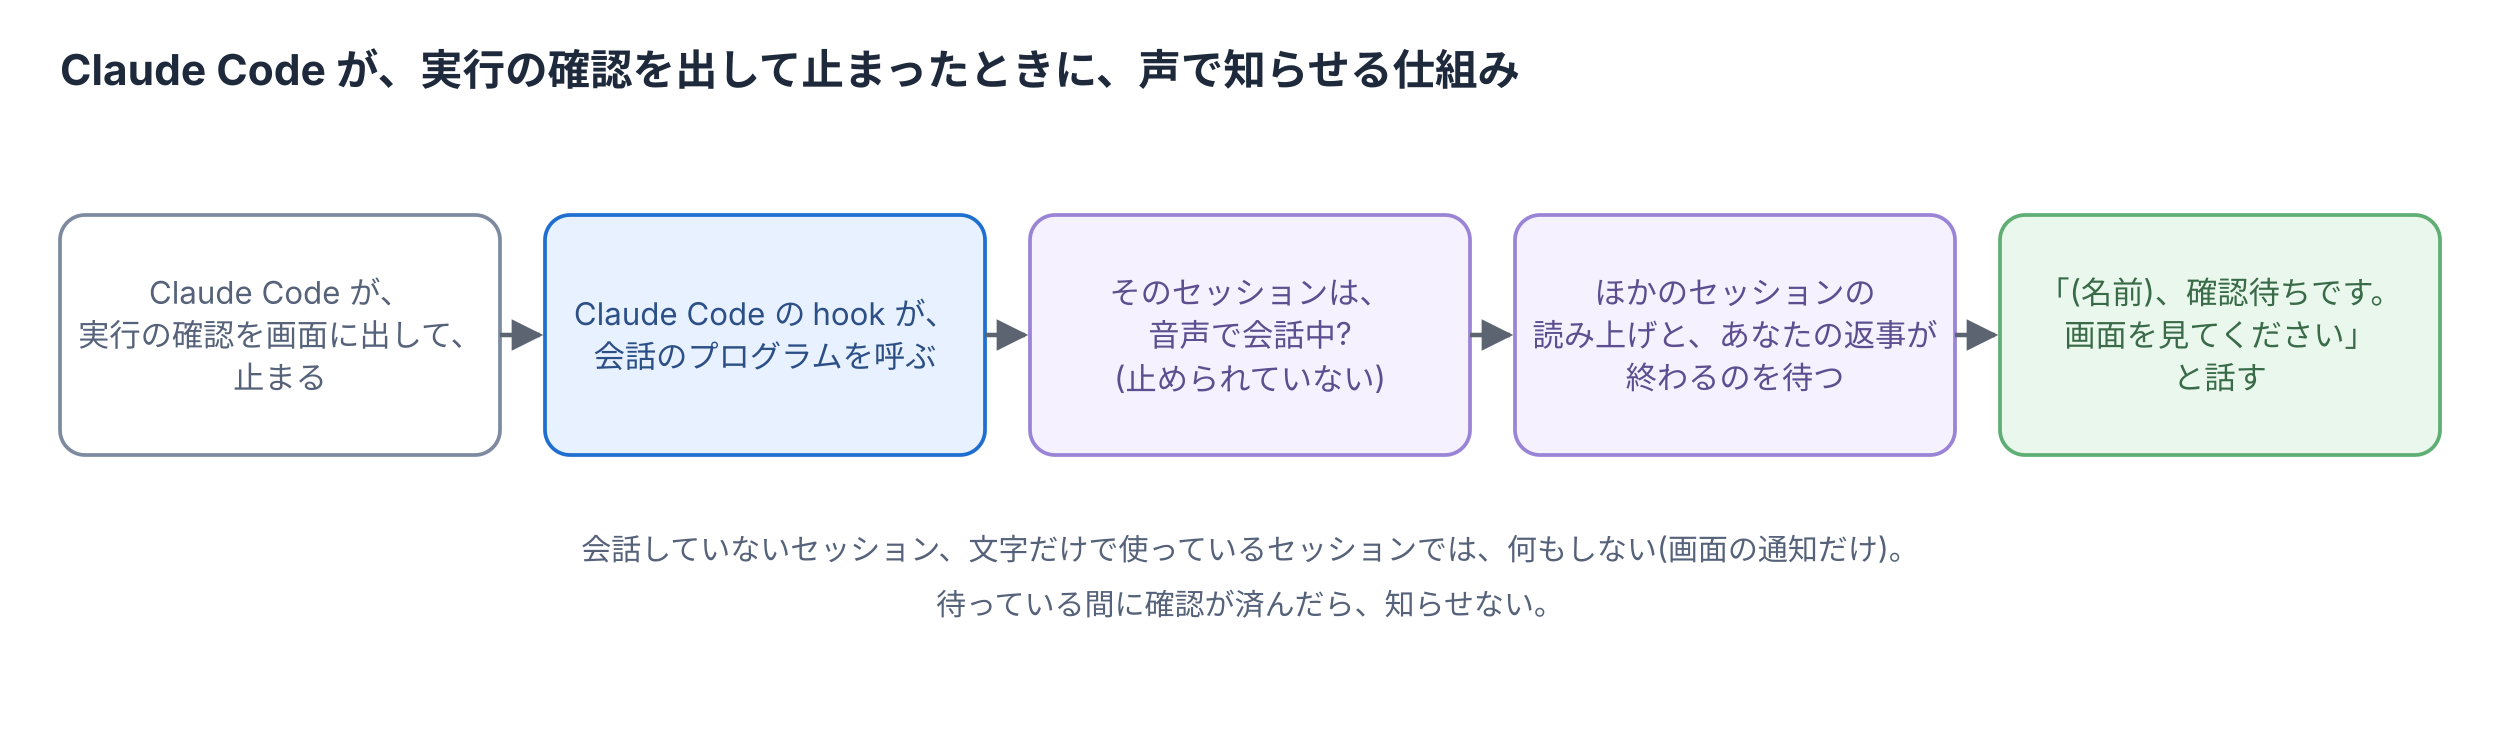
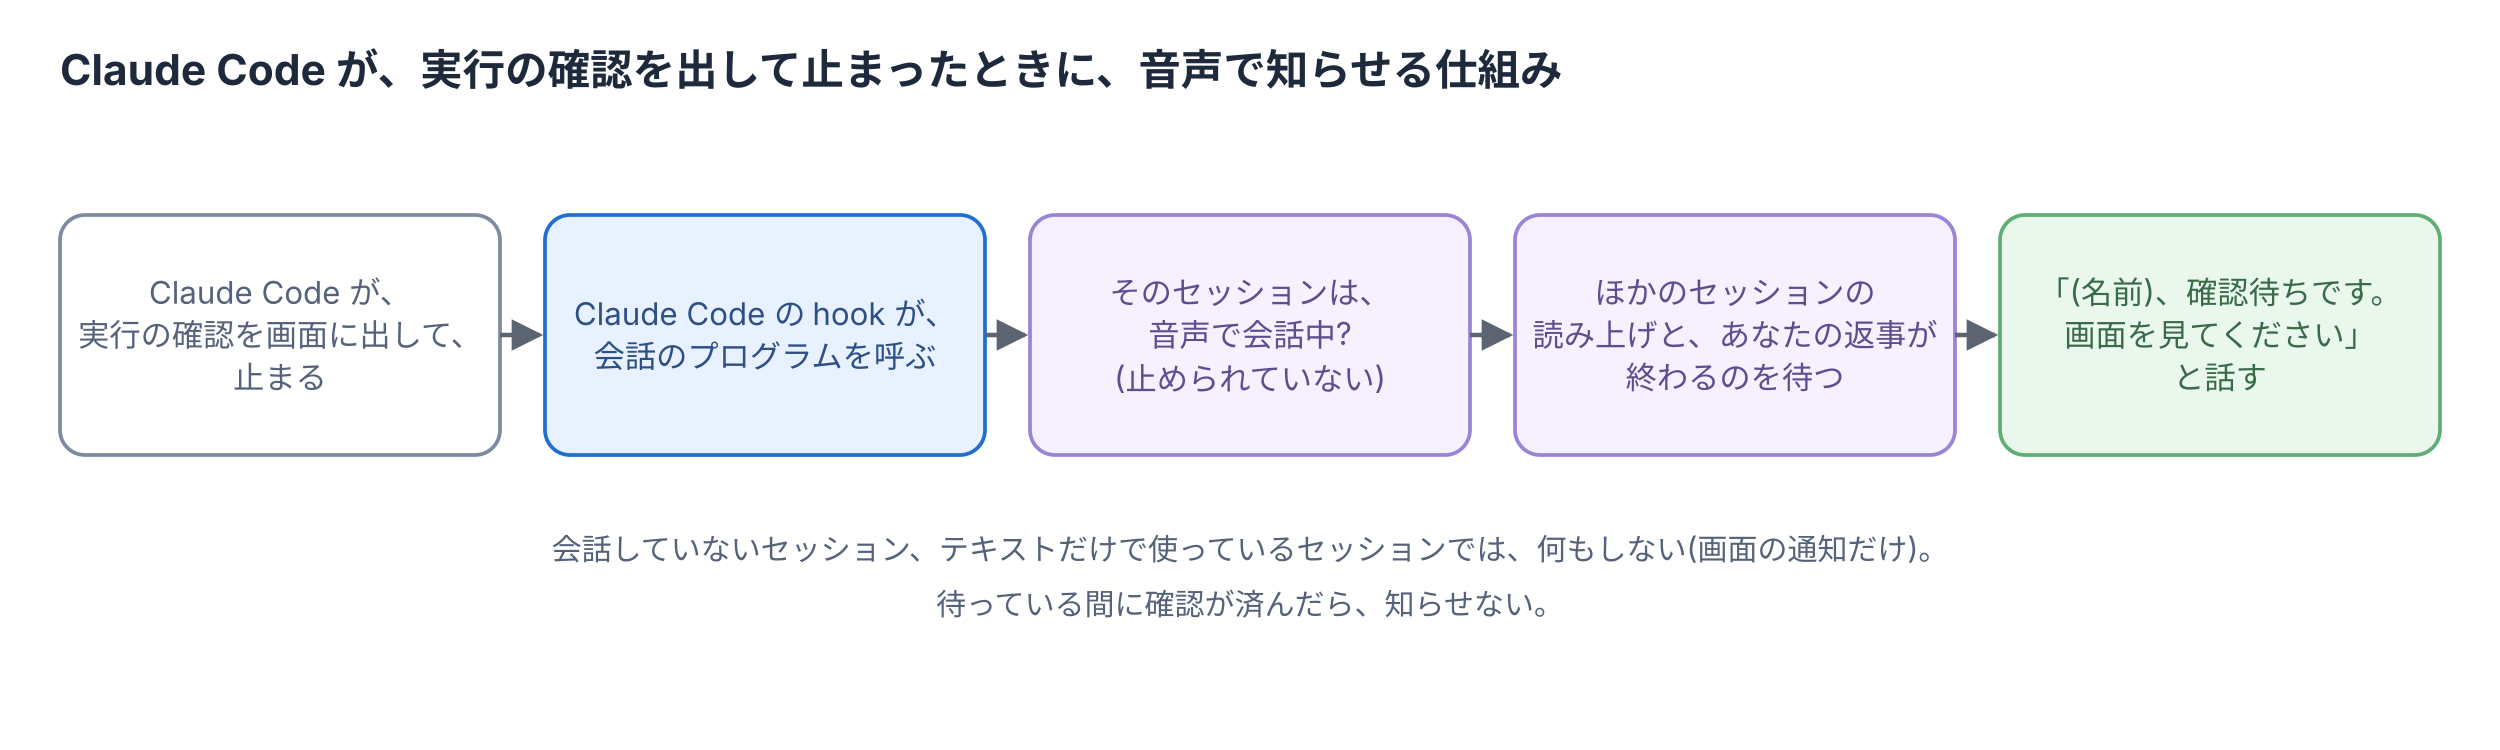
<svg xmlns="http://www.w3.org/2000/svg" viewBox="0 0 1000 300" width="1000" height="300" font-family="-apple-system, 'Hiragino Sans', 'Noto Sans JP', sans-serif">
  <defs>
    <marker id="a" viewBox="0 0 10 10" refX="9" refY="5" markerWidth="7" markerHeight="7" orient="auto-start-reverse">
      <path d="M0,0 L10,5 L0,10 z" fill="context-stroke" />
    </marker>
  </defs>
  <rect x="0" y="0" width="1000" height="300" fill="#ffffff" />
-   <text x="24" y="34" font-size="17" fill="#1e2a3c" font-weight="700" text-anchor="start">Claude Code が、実行の確認を出して止まったときに、声で知らせる仕組み</text>
+   <text x="24" y="34" font-size="17" fill="#1e2a3c" font-weight="700" text-anchor="start">Claude Code が、実行の確認を出して止まったときに、音声で知らせる仕組み</text>
  <rect x="24" y="86" width="176" height="96" rx="10" fill="#ffffff" stroke="#7d8aa0" stroke-width="1.5" />
  <text x="112.0" y="121.5" font-size="12.5" fill="#55627a" text-anchor="middle">Claude Code が、</text>
  <text x="112.0" y="138.5" font-size="12.5" fill="#55627a" text-anchor="middle">実行の確認を画面に出して、</text>
  <text x="112.0" y="155.5" font-size="12.5" fill="#55627a" text-anchor="middle">止まる</text>
  <rect x="218" y="86" width="176" height="96" rx="10" fill="#e8f1ff" stroke="#1f6fd0" stroke-width="1.5" />
  <text x="306.0" y="130.0" font-size="12.5" fill="#2c4f86" text-anchor="middle">Claude Code の hook が、</text>
  <text x="306.0" y="147.0" font-size="12.5" fill="#2c4f86" text-anchor="middle">会話のプログラムを呼ぶ</text>
  <path d="M200,134 L216,134" fill="none" stroke="#5b6470" stroke-width="1.8" marker-end="url(#a)" />
  <rect x="412" y="86" width="176" height="96" rx="10" fill="#f6f1ff" stroke="#9a84d6" stroke-width="1.5" />
  <text x="500.0" y="121.5" font-size="12.5" fill="#5d4f8f" text-anchor="middle">そのセッションは、</text>
  <text x="500.0" y="138.5" font-size="12.5" fill="#5d4f8f" text-anchor="middle">音声で会話中?</text>
  <text x="500.0" y="155.5" font-size="12.5" fill="#5d4f8f" text-anchor="middle">(止められていない)</text>
  <path d="M394,134 L410,134" fill="none" stroke="#5b6470" stroke-width="1.8" marker-end="url(#a)" />
  <rect x="606" y="86" width="176" height="96" rx="10" fill="#f6f1ff" stroke="#9a84d6" stroke-width="1.5" />
  <text x="694.0" y="121.5" font-size="12.5" fill="#5d4f8f" text-anchor="middle">ほかのセッションの</text>
  <text x="694.0" y="138.5" font-size="12.5" fill="#5d4f8f" text-anchor="middle">読み上げと、あなたの返事が</text>
  <text x="694.0" y="155.5" font-size="12.5" fill="#5d4f8f" text-anchor="middle">終わるのを待つ</text>
  <path d="M588,134 L604,134" fill="none" stroke="#5b6470" stroke-width="1.8" marker-end="url(#a)" />
  <rect x="800" y="86" width="176" height="96" rx="10" fill="#e9f7ec" stroke="#5fae74" stroke-width="1.5" />
  <text x="888.0" y="121.5" font-size="12.5" fill="#3a6b49" text-anchor="middle">「(名前)、確認待ちです。</text>
  <text x="888.0" y="138.5" font-size="12.5" fill="#3a6b49" text-anchor="middle">画面を見てください」</text>
  <text x="888.0" y="155.5" font-size="12.5" fill="#3a6b49" text-anchor="middle">と話す</text>
  <path d="M782,134 L798,134" fill="none" stroke="#5b6470" stroke-width="1.8" marker-end="url(#a)" />
-   <text x="500" y="224" font-size="12" fill="#55627a" text-anchor="middle">会話していないセッション、文字だけで使っているセッションでは、何もしない(画面の通知だけ)。</text>
+   <text x="500" y="224" font-size="12" fill="#55627a" text-anchor="middle">会話していないセッション、テキストだけで使っているセッションでは、何もしない(画面の通知だけ)。</text>
  <text x="500" y="246" font-size="12" fill="#55627a" text-anchor="middle">待っている間に確認が済んだら、知らせない。</text>
</svg>
